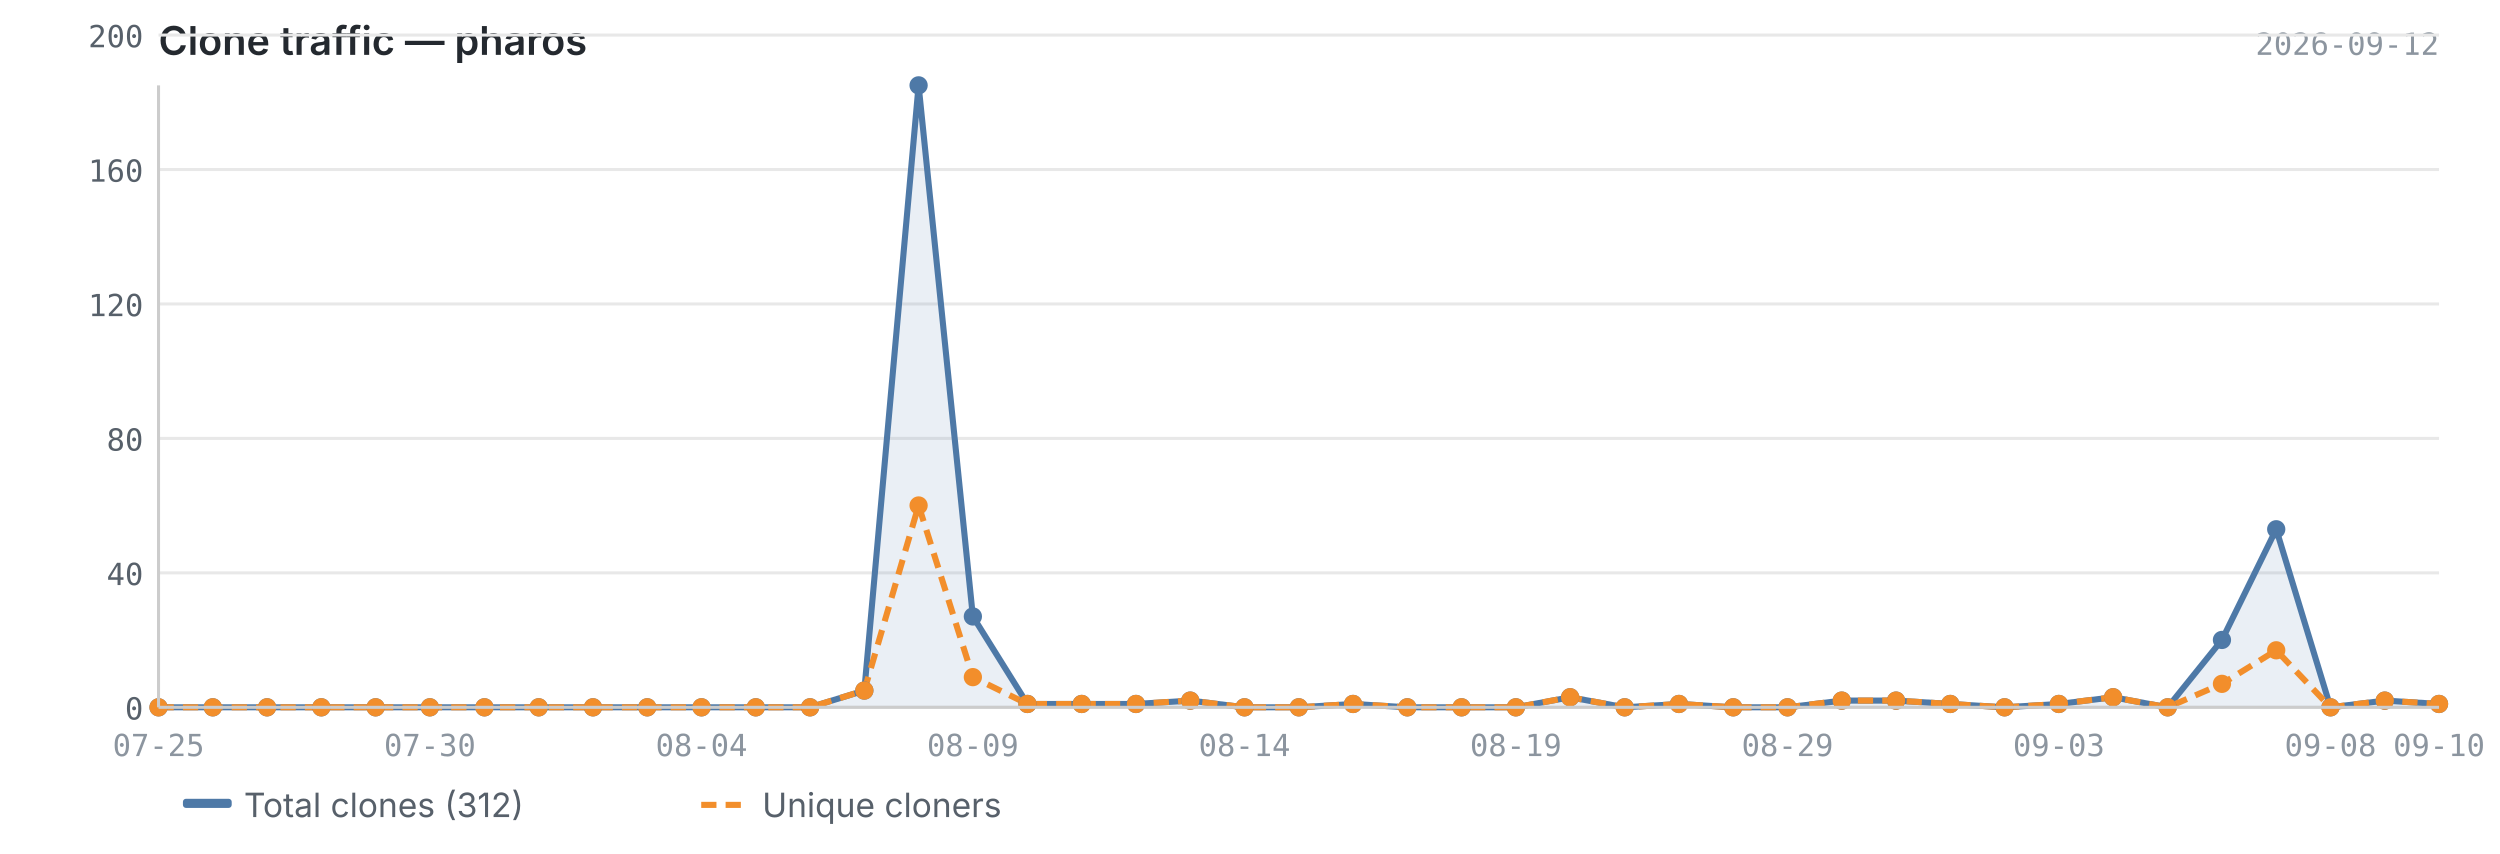
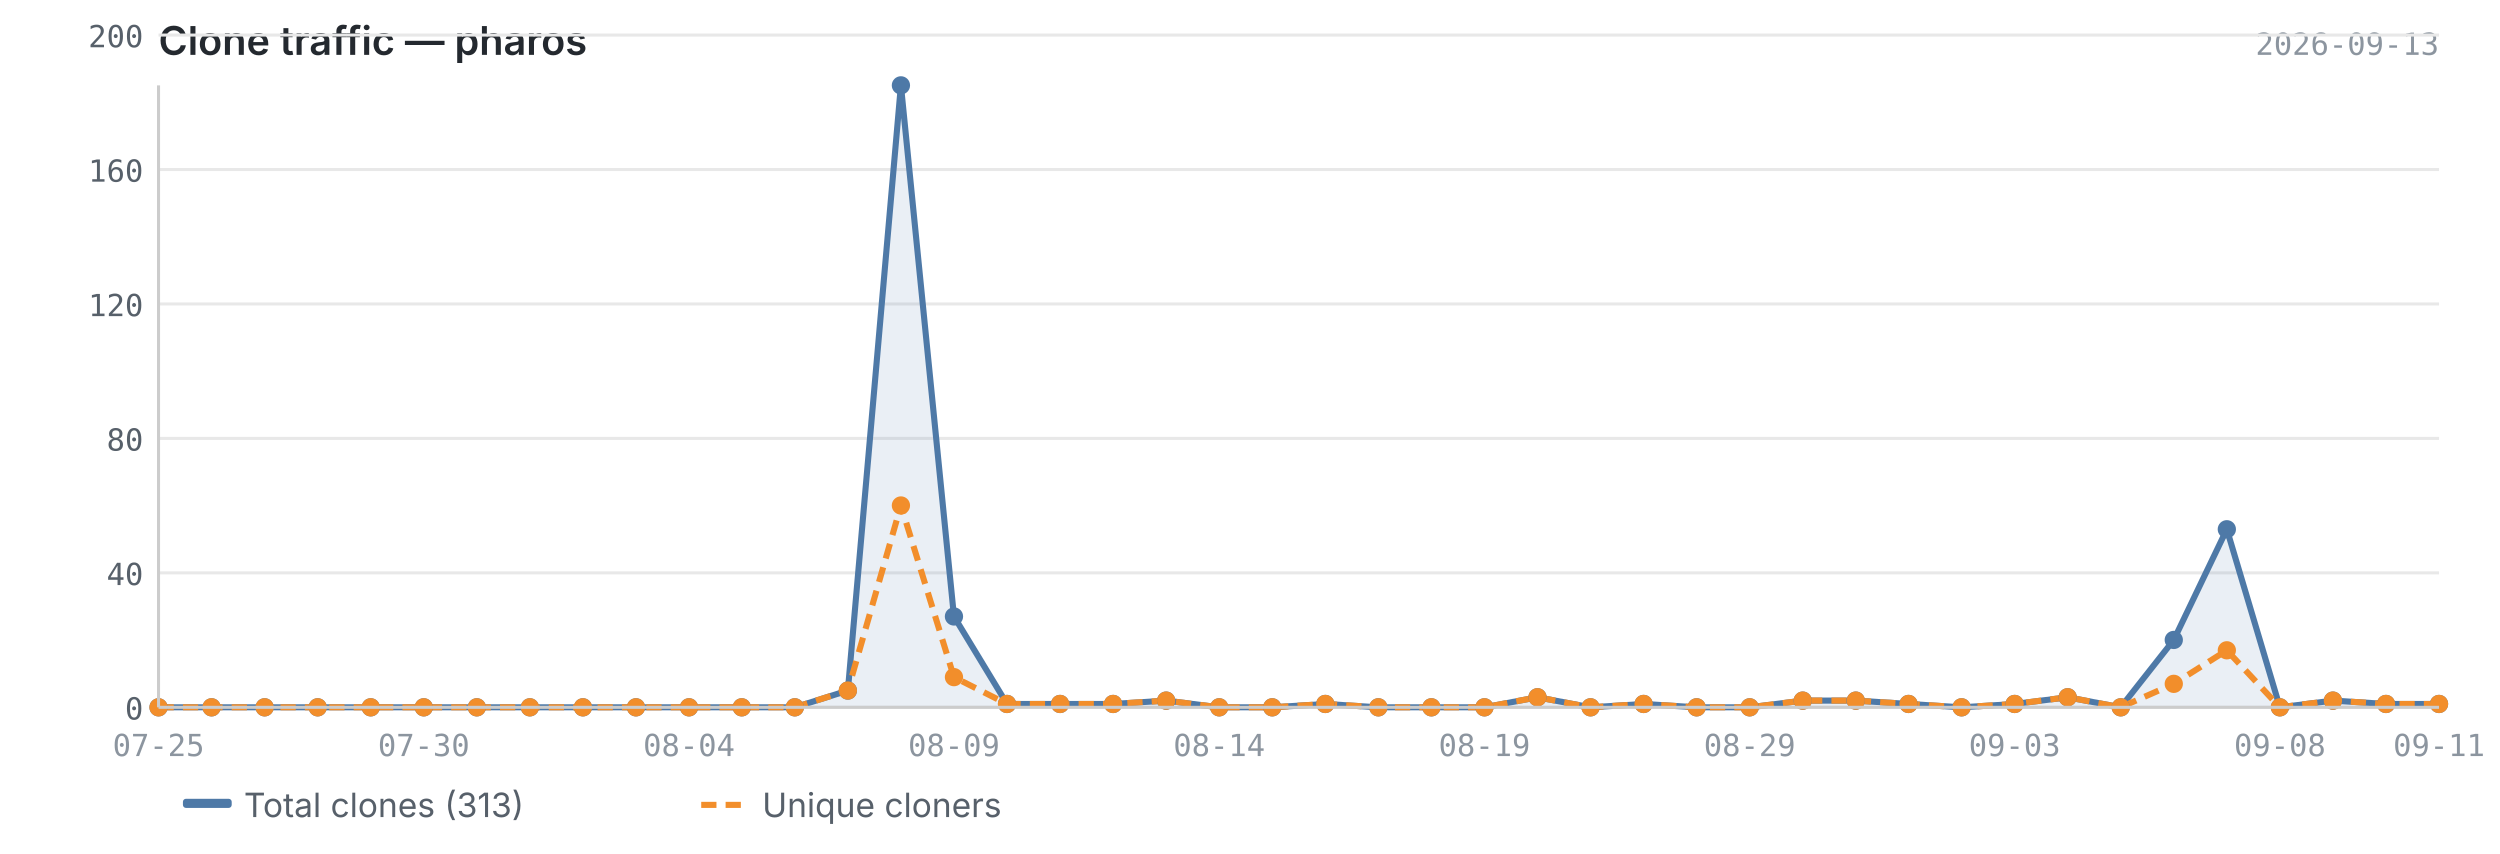
<svg xmlns="http://www.w3.org/2000/svg" viewBox="0 0 820 280" width="820" height="280">
  <text x="52" y="18" font-size="13" font-weight="600" fill="#24292f" font-family="-apple-system, BlinkMacSystemFont, 'Segoe UI', sans-serif">Clone traffic — pharos</text>
-   <text x="800" y="18" font-size="10" fill="#8c959f" font-family="ui-monospace, SFMono-Regular, 'SF Mono', Menlo, monospace" text-anchor="end">2026-09-12</text>
+   <text x="800" y="18" font-size="10" fill="#8c959f" font-family="ui-monospace, SFMono-Regular, 'SF Mono', Menlo, monospace" text-anchor="end">2026-09-13</text>
  <line x1="52" y1="232.0" x2="800" y2="232.0" stroke="#e8e8e8" stroke-width="1" />
  <line x1="52" y1="187.9" x2="800" y2="187.9" stroke="#e8e8e8" stroke-width="1" />
  <line x1="52" y1="143.8" x2="800" y2="143.8" stroke="#e8e8e8" stroke-width="1" />
  <line x1="52" y1="99.7" x2="800" y2="99.7" stroke="#e8e8e8" stroke-width="1" />
  <line x1="52" y1="55.6" x2="800" y2="55.6" stroke="#e8e8e8" stroke-width="1" />
  <line x1="52" y1="11.5" x2="800" y2="11.5" stroke="#e8e8e8" stroke-width="1" />
-   <path d="M52.0,232.0 L52.0,232.0 L69.8,232.0 L87.6,232.0 L105.4,232.0 L123.2,232.0 L141.0,232.0 L158.9,232.0 L176.7,232.0 L194.5,232.0 L212.3,232.0 L230.1,232.0 L247.9,232.0 L265.7,232.0 L283.5,226.5 L301.3,28.0 L319.1,202.2 L337.0,230.9 L354.8,230.9 L372.6,230.9 L390.4,229.8 L408.2,232.0 L426.0,232.0 L443.8,230.9 L461.6,232.0 L479.4,232.0 L497.2,232.0 L515.0,228.7 L532.9,232.0 L550.7,230.9 L568.5,232.0 L586.3,232.0 L604.1,229.8 L621.9,229.8 L639.7,230.9 L657.5,232.0 L675.3,230.9 L693.1,228.7 L711.0,232.0 L728.8,209.9 L746.6,173.6 L764.4,232.0 L782.2,229.8 L800.0,230.9 L800.0,232.0 L52.0,232.0Z" fill="#4e79a7" opacity="0.12" />
-   <polyline points="52.0,232.0 69.8,232.0 87.6,232.0 105.4,232.0 123.2,232.0 141.0,232.0 158.9,232.0 176.7,232.0 194.5,232.0 212.3,232.0 230.1,232.0 247.9,232.0 265.7,232.0 283.5,226.5 301.3,28.0 319.1,202.2 337.0,230.9 354.8,230.9 372.6,230.9 390.4,229.8 408.2,232.0 426.0,232.0 443.8,230.9 461.6,232.0 479.4,232.0 497.2,232.0 515.0,228.7 532.9,232.0 550.7,230.9 568.5,232.0 586.3,232.0 604.1,229.8 621.9,229.8 639.7,230.9 657.5,232.0 675.3,230.9 693.1,228.7 711.0,232.0 728.8,209.9 746.6,173.6 764.4,232.0 782.2,229.8 800.0,230.9" fill="none" stroke="#4e79a7" stroke-width="2" stroke-linejoin="round" />
-   <polyline points="52.0,232.0 69.8,232.0 87.6,232.0 105.4,232.0 123.2,232.0 141.0,232.0 158.9,232.0 176.7,232.0 194.5,232.0 212.3,232.0 230.1,232.0 247.9,232.0 265.7,232.0 283.5,226.5 301.3,165.8 319.1,222.1 337.0,230.9 354.8,230.9 372.6,230.9 390.4,229.8 408.2,232.0 426.0,232.0 443.8,230.9 461.6,232.0 479.4,232.0 497.2,232.0 515.0,228.7 532.9,232.0 550.7,230.9 568.5,232.0 586.3,232.0 604.1,229.8 621.9,229.8 639.7,230.9 657.5,232.0 675.3,230.9 693.1,228.7 711.0,232.0 728.8,224.3 746.6,213.3 764.4,232.0 782.2,229.8 800.0,230.9" fill="none" stroke="#f28e2b" stroke-width="2" stroke-linejoin="round" stroke-dasharray="5,3" />
+   <path d="M52.0,232.0 L52.0,232.0 L69.4,232.0 L86.8,232.0 L104.2,232.0 L121.6,232.0 L139.0,232.0 L156.4,232.0 L173.8,232.0 L191.2,232.0 L208.6,232.0 L226.0,232.0 L243.3,232.0 L260.7,232.0 L278.1,226.5 L295.5,28.0 L312.9,202.2 L330.3,230.9 L347.7,230.9 L365.1,230.9 L382.5,229.8 L399.9,232.0 L417.3,232.0 L434.7,230.9 L452.1,232.0 L469.5,232.0 L486.9,232.0 L504.3,228.7 L521.7,232.0 L539.1,230.9 L556.5,232.0 L573.9,232.0 L591.3,229.8 L608.7,229.8 L626.0,230.9 L643.4,232.0 L660.8,230.9 L678.2,228.7 L695.6,232.0 L713.0,209.9 L730.4,173.6 L747.8,232.0 L765.2,229.8 L782.6,230.9 L800.0,230.9 L800.0,232.0 L52.0,232.0Z" fill="#4e79a7" opacity="0.12" />
+   <polyline points="52.0,232.0 69.4,232.0 86.8,232.0 104.2,232.0 121.6,232.0 139.0,232.0 156.4,232.0 173.8,232.0 191.2,232.0 208.6,232.0 226.0,232.0 243.3,232.0 260.7,232.0 278.1,226.5 295.5,28.0 312.9,202.2 330.3,230.9 347.7,230.9 365.1,230.9 382.5,229.8 399.9,232.0 417.3,232.0 434.7,230.9 452.1,232.0 469.5,232.0 486.9,232.0 504.3,228.7 521.7,232.0 539.1,230.9 556.5,232.0 573.9,232.0 591.3,229.8 608.7,229.8 626.0,230.9 643.4,232.0 660.8,230.9 678.2,228.7 695.6,232.0 713.0,209.9 730.4,173.6 747.8,232.0 765.2,229.8 782.6,230.9 800.0,230.9" fill="none" stroke="#4e79a7" stroke-width="2" stroke-linejoin="round" />
+   <polyline points="52.0,232.0 69.4,232.0 86.8,232.0 104.2,232.0 121.6,232.0 139.0,232.0 156.4,232.0 173.8,232.0 191.2,232.0 208.6,232.0 226.0,232.0 243.3,232.0 260.7,232.0 278.1,226.5 295.5,165.8 312.9,222.1 330.3,230.9 347.7,230.9 365.1,230.9 382.5,229.8 399.9,232.0 417.3,232.0 434.7,230.9 452.1,232.0 469.5,232.0 486.9,232.0 504.3,228.7 521.7,232.0 539.1,230.9 556.5,232.0 573.9,232.0 591.3,229.8 608.7,229.8 626.0,230.9 643.4,232.0 660.8,230.9 678.2,228.7 695.6,232.0 713.0,224.3 730.4,213.3 747.8,232.0 765.2,229.8 782.6,230.9 800.0,230.9" fill="none" stroke="#f28e2b" stroke-width="2" stroke-linejoin="round" stroke-dasharray="5,3" />
  <circle cx="52.0" cy="232.0" r="3" fill="#4e79a7" />
-   <circle cx="69.8" cy="232.0" r="3" fill="#4e79a7" />
-   <circle cx="87.6" cy="232.0" r="3" fill="#4e79a7" />
-   <circle cx="105.4" cy="232.0" r="3" fill="#4e79a7" />
-   <circle cx="123.2" cy="232.0" r="3" fill="#4e79a7" />
-   <circle cx="141.0" cy="232.0" r="3" fill="#4e79a7" />
-   <circle cx="158.9" cy="232.0" r="3" fill="#4e79a7" />
-   <circle cx="176.7" cy="232.0" r="3" fill="#4e79a7" />
-   <circle cx="194.5" cy="232.0" r="3" fill="#4e79a7" />
-   <circle cx="212.3" cy="232.0" r="3" fill="#4e79a7" />
-   <circle cx="230.1" cy="232.0" r="3" fill="#4e79a7" />
-   <circle cx="247.9" cy="232.0" r="3" fill="#4e79a7" />
-   <circle cx="265.7" cy="232.0" r="3" fill="#4e79a7" />
-   <circle cx="283.5" cy="226.5" r="3" fill="#4e79a7" />
-   <circle cx="301.3" cy="28.0" r="3" fill="#4e79a7" />
-   <circle cx="319.1" cy="202.2" r="3" fill="#4e79a7" />
-   <circle cx="337.0" cy="230.9" r="3" fill="#4e79a7" />
-   <circle cx="354.8" cy="230.9" r="3" fill="#4e79a7" />
-   <circle cx="372.6" cy="230.9" r="3" fill="#4e79a7" />
-   <circle cx="390.4" cy="229.8" r="3" fill="#4e79a7" />
-   <circle cx="408.2" cy="232.0" r="3" fill="#4e79a7" />
-   <circle cx="426.0" cy="232.0" r="3" fill="#4e79a7" />
-   <circle cx="443.8" cy="230.9" r="3" fill="#4e79a7" />
-   <circle cx="461.6" cy="232.0" r="3" fill="#4e79a7" />
-   <circle cx="479.4" cy="232.0" r="3" fill="#4e79a7" />
-   <circle cx="497.2" cy="232.0" r="3" fill="#4e79a7" />
-   <circle cx="515.0" cy="228.7" r="3" fill="#4e79a7" />
-   <circle cx="532.9" cy="232.0" r="3" fill="#4e79a7" />
-   <circle cx="550.7" cy="230.9" r="3" fill="#4e79a7" />
-   <circle cx="568.5" cy="232.0" r="3" fill="#4e79a7" />
-   <circle cx="586.3" cy="232.0" r="3" fill="#4e79a7" />
-   <circle cx="604.1" cy="229.8" r="3" fill="#4e79a7" />
-   <circle cx="621.9" cy="229.8" r="3" fill="#4e79a7" />
-   <circle cx="639.7" cy="230.9" r="3" fill="#4e79a7" />
-   <circle cx="657.5" cy="232.0" r="3" fill="#4e79a7" />
-   <circle cx="675.3" cy="230.9" r="3" fill="#4e79a7" />
-   <circle cx="693.1" cy="228.7" r="3" fill="#4e79a7" />
-   <circle cx="711.0" cy="232.0" r="3" fill="#4e79a7" />
-   <circle cx="728.8" cy="209.9" r="3" fill="#4e79a7" />
-   <circle cx="746.6" cy="173.6" r="3" fill="#4e79a7" />
-   <circle cx="764.4" cy="232.0" r="3" fill="#4e79a7" />
-   <circle cx="782.2" cy="229.8" r="3" fill="#4e79a7" />
+   <circle cx="69.4" cy="232.0" r="3" fill="#4e79a7" />
+   <circle cx="86.8" cy="232.0" r="3" fill="#4e79a7" />
+   <circle cx="104.2" cy="232.0" r="3" fill="#4e79a7" />
+   <circle cx="121.6" cy="232.0" r="3" fill="#4e79a7" />
+   <circle cx="139.0" cy="232.0" r="3" fill="#4e79a7" />
+   <circle cx="156.4" cy="232.0" r="3" fill="#4e79a7" />
+   <circle cx="173.8" cy="232.0" r="3" fill="#4e79a7" />
+   <circle cx="191.2" cy="232.0" r="3" fill="#4e79a7" />
+   <circle cx="208.6" cy="232.0" r="3" fill="#4e79a7" />
+   <circle cx="226.0" cy="232.0" r="3" fill="#4e79a7" />
+   <circle cx="243.3" cy="232.0" r="3" fill="#4e79a7" />
+   <circle cx="260.7" cy="232.0" r="3" fill="#4e79a7" />
+   <circle cx="278.1" cy="226.5" r="3" fill="#4e79a7" />
+   <circle cx="295.5" cy="28.0" r="3" fill="#4e79a7" />
+   <circle cx="312.9" cy="202.2" r="3" fill="#4e79a7" />
+   <circle cx="330.3" cy="230.9" r="3" fill="#4e79a7" />
+   <circle cx="347.7" cy="230.9" r="3" fill="#4e79a7" />
+   <circle cx="365.1" cy="230.9" r="3" fill="#4e79a7" />
+   <circle cx="382.5" cy="229.8" r="3" fill="#4e79a7" />
+   <circle cx="399.9" cy="232.0" r="3" fill="#4e79a7" />
+   <circle cx="417.3" cy="232.0" r="3" fill="#4e79a7" />
+   <circle cx="434.7" cy="230.9" r="3" fill="#4e79a7" />
+   <circle cx="452.1" cy="232.0" r="3" fill="#4e79a7" />
+   <circle cx="469.5" cy="232.0" r="3" fill="#4e79a7" />
+   <circle cx="486.9" cy="232.0" r="3" fill="#4e79a7" />
+   <circle cx="504.3" cy="228.7" r="3" fill="#4e79a7" />
+   <circle cx="521.7" cy="232.0" r="3" fill="#4e79a7" />
+   <circle cx="539.1" cy="230.9" r="3" fill="#4e79a7" />
+   <circle cx="556.5" cy="232.0" r="3" fill="#4e79a7" />
+   <circle cx="573.9" cy="232.0" r="3" fill="#4e79a7" />
+   <circle cx="591.3" cy="229.8" r="3" fill="#4e79a7" />
+   <circle cx="608.7" cy="229.8" r="3" fill="#4e79a7" />
+   <circle cx="626.0" cy="230.9" r="3" fill="#4e79a7" />
+   <circle cx="643.4" cy="232.0" r="3" fill="#4e79a7" />
+   <circle cx="660.8" cy="230.9" r="3" fill="#4e79a7" />
+   <circle cx="678.2" cy="228.7" r="3" fill="#4e79a7" />
+   <circle cx="695.6" cy="232.0" r="3" fill="#4e79a7" />
+   <circle cx="713.0" cy="209.9" r="3" fill="#4e79a7" />
+   <circle cx="730.4" cy="173.6" r="3" fill="#4e79a7" />
+   <circle cx="747.8" cy="232.0" r="3" fill="#4e79a7" />
+   <circle cx="765.2" cy="229.8" r="3" fill="#4e79a7" />
+   <circle cx="782.6" cy="230.9" r="3" fill="#4e79a7" />
  <circle cx="800.0" cy="230.9" r="3" fill="#4e79a7" />
  <circle cx="52.0" cy="232.0" r="3" fill="#f28e2b" />
-   <circle cx="69.8" cy="232.0" r="3" fill="#f28e2b" />
-   <circle cx="87.6" cy="232.0" r="3" fill="#f28e2b" />
-   <circle cx="105.4" cy="232.0" r="3" fill="#f28e2b" />
-   <circle cx="123.2" cy="232.0" r="3" fill="#f28e2b" />
-   <circle cx="141.0" cy="232.0" r="3" fill="#f28e2b" />
-   <circle cx="158.9" cy="232.0" r="3" fill="#f28e2b" />
-   <circle cx="176.7" cy="232.0" r="3" fill="#f28e2b" />
-   <circle cx="194.5" cy="232.0" r="3" fill="#f28e2b" />
-   <circle cx="212.3" cy="232.0" r="3" fill="#f28e2b" />
-   <circle cx="230.1" cy="232.0" r="3" fill="#f28e2b" />
-   <circle cx="247.9" cy="232.0" r="3" fill="#f28e2b" />
-   <circle cx="265.7" cy="232.0" r="3" fill="#f28e2b" />
-   <circle cx="283.5" cy="226.5" r="3" fill="#f28e2b" />
-   <circle cx="301.3" cy="165.8" r="3" fill="#f28e2b" />
-   <circle cx="319.1" cy="222.1" r="3" fill="#f28e2b" />
-   <circle cx="337.0" cy="230.9" r="3" fill="#f28e2b" />
-   <circle cx="354.8" cy="230.9" r="3" fill="#f28e2b" />
-   <circle cx="372.6" cy="230.9" r="3" fill="#f28e2b" />
-   <circle cx="390.4" cy="229.8" r="3" fill="#f28e2b" />
-   <circle cx="408.2" cy="232.0" r="3" fill="#f28e2b" />
-   <circle cx="426.0" cy="232.0" r="3" fill="#f28e2b" />
-   <circle cx="443.8" cy="230.9" r="3" fill="#f28e2b" />
-   <circle cx="461.6" cy="232.0" r="3" fill="#f28e2b" />
-   <circle cx="479.4" cy="232.0" r="3" fill="#f28e2b" />
-   <circle cx="497.2" cy="232.0" r="3" fill="#f28e2b" />
-   <circle cx="515.0" cy="228.7" r="3" fill="#f28e2b" />
-   <circle cx="532.9" cy="232.0" r="3" fill="#f28e2b" />
-   <circle cx="550.7" cy="230.9" r="3" fill="#f28e2b" />
-   <circle cx="568.5" cy="232.0" r="3" fill="#f28e2b" />
-   <circle cx="586.3" cy="232.0" r="3" fill="#f28e2b" />
-   <circle cx="604.1" cy="229.8" r="3" fill="#f28e2b" />
-   <circle cx="621.9" cy="229.8" r="3" fill="#f28e2b" />
-   <circle cx="639.7" cy="230.9" r="3" fill="#f28e2b" />
-   <circle cx="657.5" cy="232.0" r="3" fill="#f28e2b" />
-   <circle cx="675.3" cy="230.9" r="3" fill="#f28e2b" />
-   <circle cx="693.1" cy="228.7" r="3" fill="#f28e2b" />
-   <circle cx="711.0" cy="232.0" r="3" fill="#f28e2b" />
-   <circle cx="728.8" cy="224.3" r="3" fill="#f28e2b" />
-   <circle cx="746.6" cy="213.3" r="3" fill="#f28e2b" />
-   <circle cx="764.4" cy="232.0" r="3" fill="#f28e2b" />
-   <circle cx="782.2" cy="229.8" r="3" fill="#f28e2b" />
+   <circle cx="69.4" cy="232.0" r="3" fill="#f28e2b" />
+   <circle cx="86.8" cy="232.0" r="3" fill="#f28e2b" />
+   <circle cx="104.2" cy="232.0" r="3" fill="#f28e2b" />
+   <circle cx="121.6" cy="232.0" r="3" fill="#f28e2b" />
+   <circle cx="139.0" cy="232.0" r="3" fill="#f28e2b" />
+   <circle cx="156.4" cy="232.0" r="3" fill="#f28e2b" />
+   <circle cx="173.8" cy="232.0" r="3" fill="#f28e2b" />
+   <circle cx="191.2" cy="232.0" r="3" fill="#f28e2b" />
+   <circle cx="208.6" cy="232.0" r="3" fill="#f28e2b" />
+   <circle cx="226.0" cy="232.0" r="3" fill="#f28e2b" />
+   <circle cx="243.3" cy="232.0" r="3" fill="#f28e2b" />
+   <circle cx="260.7" cy="232.0" r="3" fill="#f28e2b" />
+   <circle cx="278.1" cy="226.5" r="3" fill="#f28e2b" />
+   <circle cx="295.5" cy="165.8" r="3" fill="#f28e2b" />
+   <circle cx="312.9" cy="222.1" r="3" fill="#f28e2b" />
+   <circle cx="330.3" cy="230.9" r="3" fill="#f28e2b" />
+   <circle cx="347.7" cy="230.9" r="3" fill="#f28e2b" />
+   <circle cx="365.1" cy="230.9" r="3" fill="#f28e2b" />
+   <circle cx="382.5" cy="229.8" r="3" fill="#f28e2b" />
+   <circle cx="399.9" cy="232.0" r="3" fill="#f28e2b" />
+   <circle cx="417.3" cy="232.0" r="3" fill="#f28e2b" />
+   <circle cx="434.7" cy="230.9" r="3" fill="#f28e2b" />
+   <circle cx="452.1" cy="232.0" r="3" fill="#f28e2b" />
+   <circle cx="469.5" cy="232.0" r="3" fill="#f28e2b" />
+   <circle cx="486.9" cy="232.0" r="3" fill="#f28e2b" />
+   <circle cx="504.3" cy="228.7" r="3" fill="#f28e2b" />
+   <circle cx="521.7" cy="232.0" r="3" fill="#f28e2b" />
+   <circle cx="539.1" cy="230.9" r="3" fill="#f28e2b" />
+   <circle cx="556.5" cy="232.0" r="3" fill="#f28e2b" />
+   <circle cx="573.9" cy="232.0" r="3" fill="#f28e2b" />
+   <circle cx="591.3" cy="229.8" r="3" fill="#f28e2b" />
+   <circle cx="608.7" cy="229.8" r="3" fill="#f28e2b" />
+   <circle cx="626.0" cy="230.9" r="3" fill="#f28e2b" />
+   <circle cx="643.4" cy="232.0" r="3" fill="#f28e2b" />
+   <circle cx="660.8" cy="230.9" r="3" fill="#f28e2b" />
+   <circle cx="678.2" cy="228.7" r="3" fill="#f28e2b" />
+   <circle cx="695.6" cy="232.0" r="3" fill="#f28e2b" />
+   <circle cx="713.0" cy="224.3" r="3" fill="#f28e2b" />
+   <circle cx="730.4" cy="213.3" r="3" fill="#f28e2b" />
+   <circle cx="747.8" cy="232.0" r="3" fill="#f28e2b" />
+   <circle cx="765.2" cy="229.8" r="3" fill="#f28e2b" />
+   <circle cx="782.6" cy="230.9" r="3" fill="#f28e2b" />
  <circle cx="800.0" cy="230.9" r="3" fill="#f28e2b" />
  <line x1="52" y1="28" x2="52" y2="232" stroke="#cccccc" stroke-width="1" />
  <line x1="52" y1="232" x2="800" y2="232" stroke="#cccccc" stroke-width="1" />
  <text x="47" y="236.0" text-anchor="end" font-size="10" fill="#57606a" font-family="ui-monospace, SFMono-Regular, 'SF Mono', Menlo, monospace">0</text>
  <text x="47" y="191.9" text-anchor="end" font-size="10" fill="#57606a" font-family="ui-monospace, SFMono-Regular, 'SF Mono', Menlo, monospace">40</text>
  <text x="47" y="147.8" text-anchor="end" font-size="10" fill="#57606a" font-family="ui-monospace, SFMono-Regular, 'SF Mono', Menlo, monospace">80</text>
  <text x="47" y="103.7" text-anchor="end" font-size="10" fill="#57606a" font-family="ui-monospace, SFMono-Regular, 'SF Mono', Menlo, monospace">120</text>
  <text x="47" y="59.6" text-anchor="end" font-size="10" fill="#57606a" font-family="ui-monospace, SFMono-Regular, 'SF Mono', Menlo, monospace">160</text>
  <text x="47" y="15.5" text-anchor="end" font-size="10" fill="#57606a" font-family="ui-monospace, SFMono-Regular, 'SF Mono', Menlo, monospace">200</text>
  <text x="52.0" y="248" text-anchor="middle" font-size="10" fill="#8c959f" font-family="ui-monospace, SFMono-Regular, 'SF Mono', Menlo, monospace">07-25</text>
-   <text x="675.3" y="248" text-anchor="middle" font-size="10" fill="#8c959f" font-family="ui-monospace, SFMono-Regular, 'SF Mono', Menlo, monospace">09-03</text>
-   <text x="141.0" y="248" text-anchor="middle" font-size="10" fill="#8c959f" font-family="ui-monospace, SFMono-Regular, 'SF Mono', Menlo, monospace">07-30</text>
-   <text x="764.4" y="248" text-anchor="middle" font-size="10" fill="#8c959f" font-family="ui-monospace, SFMono-Regular, 'SF Mono', Menlo, monospace">09-08</text>
-   <text x="230.1" y="248" text-anchor="middle" font-size="10" fill="#8c959f" font-family="ui-monospace, SFMono-Regular, 'SF Mono', Menlo, monospace">08-04</text>
-   <text x="800.0" y="248" text-anchor="middle" font-size="10" fill="#8c959f" font-family="ui-monospace, SFMono-Regular, 'SF Mono', Menlo, monospace">09-10</text>
-   <text x="319.1" y="248" text-anchor="middle" font-size="10" fill="#8c959f" font-family="ui-monospace, SFMono-Regular, 'SF Mono', Menlo, monospace">08-09</text>
-   <text x="408.2" y="248" text-anchor="middle" font-size="10" fill="#8c959f" font-family="ui-monospace, SFMono-Regular, 'SF Mono', Menlo, monospace">08-14</text>
-   <text x="497.2" y="248" text-anchor="middle" font-size="10" fill="#8c959f" font-family="ui-monospace, SFMono-Regular, 'SF Mono', Menlo, monospace">08-19</text>
-   <text x="586.3" y="248" text-anchor="middle" font-size="10" fill="#8c959f" font-family="ui-monospace, SFMono-Regular, 'SF Mono', Menlo, monospace">08-29</text>
+   <text x="660.8" y="248" text-anchor="middle" font-size="10" fill="#8c959f" font-family="ui-monospace, SFMono-Regular, 'SF Mono', Menlo, monospace">09-03</text>
+   <text x="139.0" y="248" text-anchor="middle" font-size="10" fill="#8c959f" font-family="ui-monospace, SFMono-Regular, 'SF Mono', Menlo, monospace">07-30</text>
+   <text x="747.8" y="248" text-anchor="middle" font-size="10" fill="#8c959f" font-family="ui-monospace, SFMono-Regular, 'SF Mono', Menlo, monospace">09-08</text>
+   <text x="226.0" y="248" text-anchor="middle" font-size="10" fill="#8c959f" font-family="ui-monospace, SFMono-Regular, 'SF Mono', Menlo, monospace">08-04</text>
+   <text x="800.0" y="248" text-anchor="middle" font-size="10" fill="#8c959f" font-family="ui-monospace, SFMono-Regular, 'SF Mono', Menlo, monospace">09-11</text>
+   <text x="312.9" y="248" text-anchor="middle" font-size="10" fill="#8c959f" font-family="ui-monospace, SFMono-Regular, 'SF Mono', Menlo, monospace">08-09</text>
+   <text x="399.9" y="248" text-anchor="middle" font-size="10" fill="#8c959f" font-family="ui-monospace, SFMono-Regular, 'SF Mono', Menlo, monospace">08-14</text>
+   <text x="486.9" y="248" text-anchor="middle" font-size="10" fill="#8c959f" font-family="ui-monospace, SFMono-Regular, 'SF Mono', Menlo, monospace">08-19</text>
+   <text x="573.9" y="248" text-anchor="middle" font-size="10" fill="#8c959f" font-family="ui-monospace, SFMono-Regular, 'SF Mono', Menlo, monospace">08-29</text>
  <rect x="60" y="262" width="16" height="3" fill="#4e79a7" rx="1" />
-   <text x="80" y="268" font-size="11" fill="#57606a" font-family="-apple-system, BlinkMacSystemFont, 'Segoe UI', sans-serif">Total clones (312)</text>
+   <text x="80" y="268" font-size="11" fill="#57606a" font-family="-apple-system, BlinkMacSystemFont, 'Segoe UI', sans-serif">Total clones (313)</text>
  <line x1="230" y1="264" x2="246" y2="264" stroke="#f28e2b" stroke-width="2" stroke-dasharray="5,3" />
  <text x="250" y="268" font-size="11" fill="#57606a" font-family="-apple-system, BlinkMacSystemFont, 'Segoe UI', sans-serif">Unique cloners</text>
</svg>
